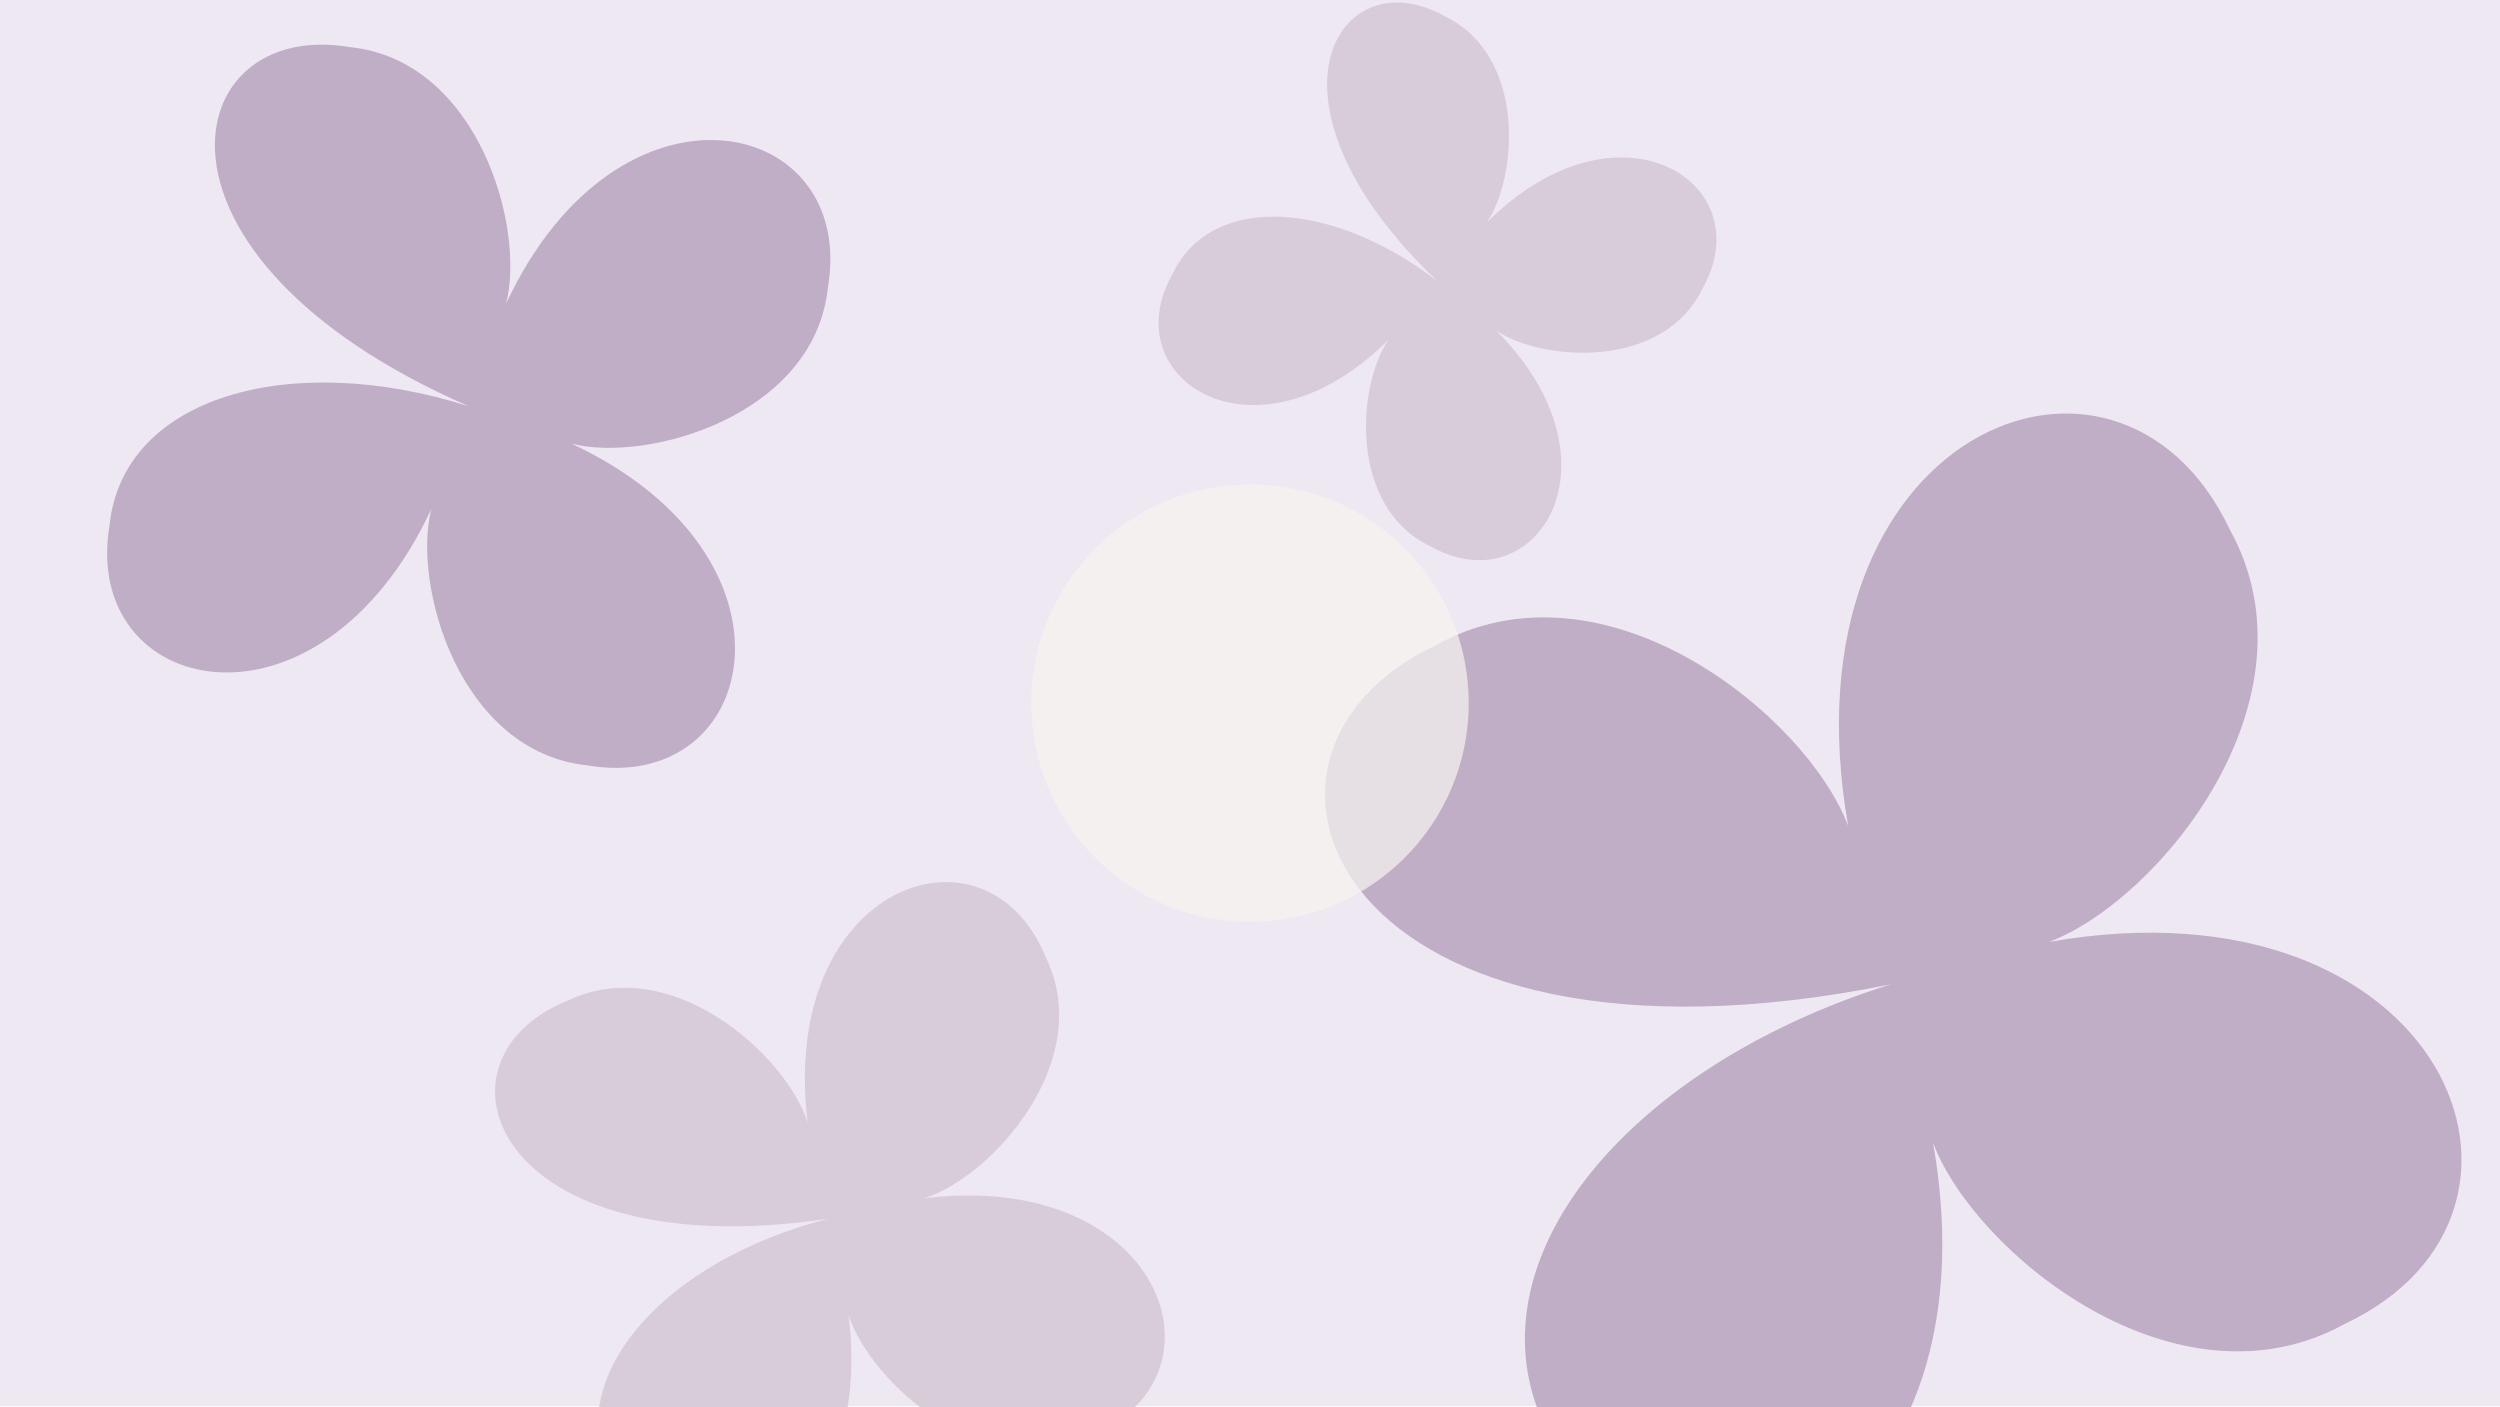
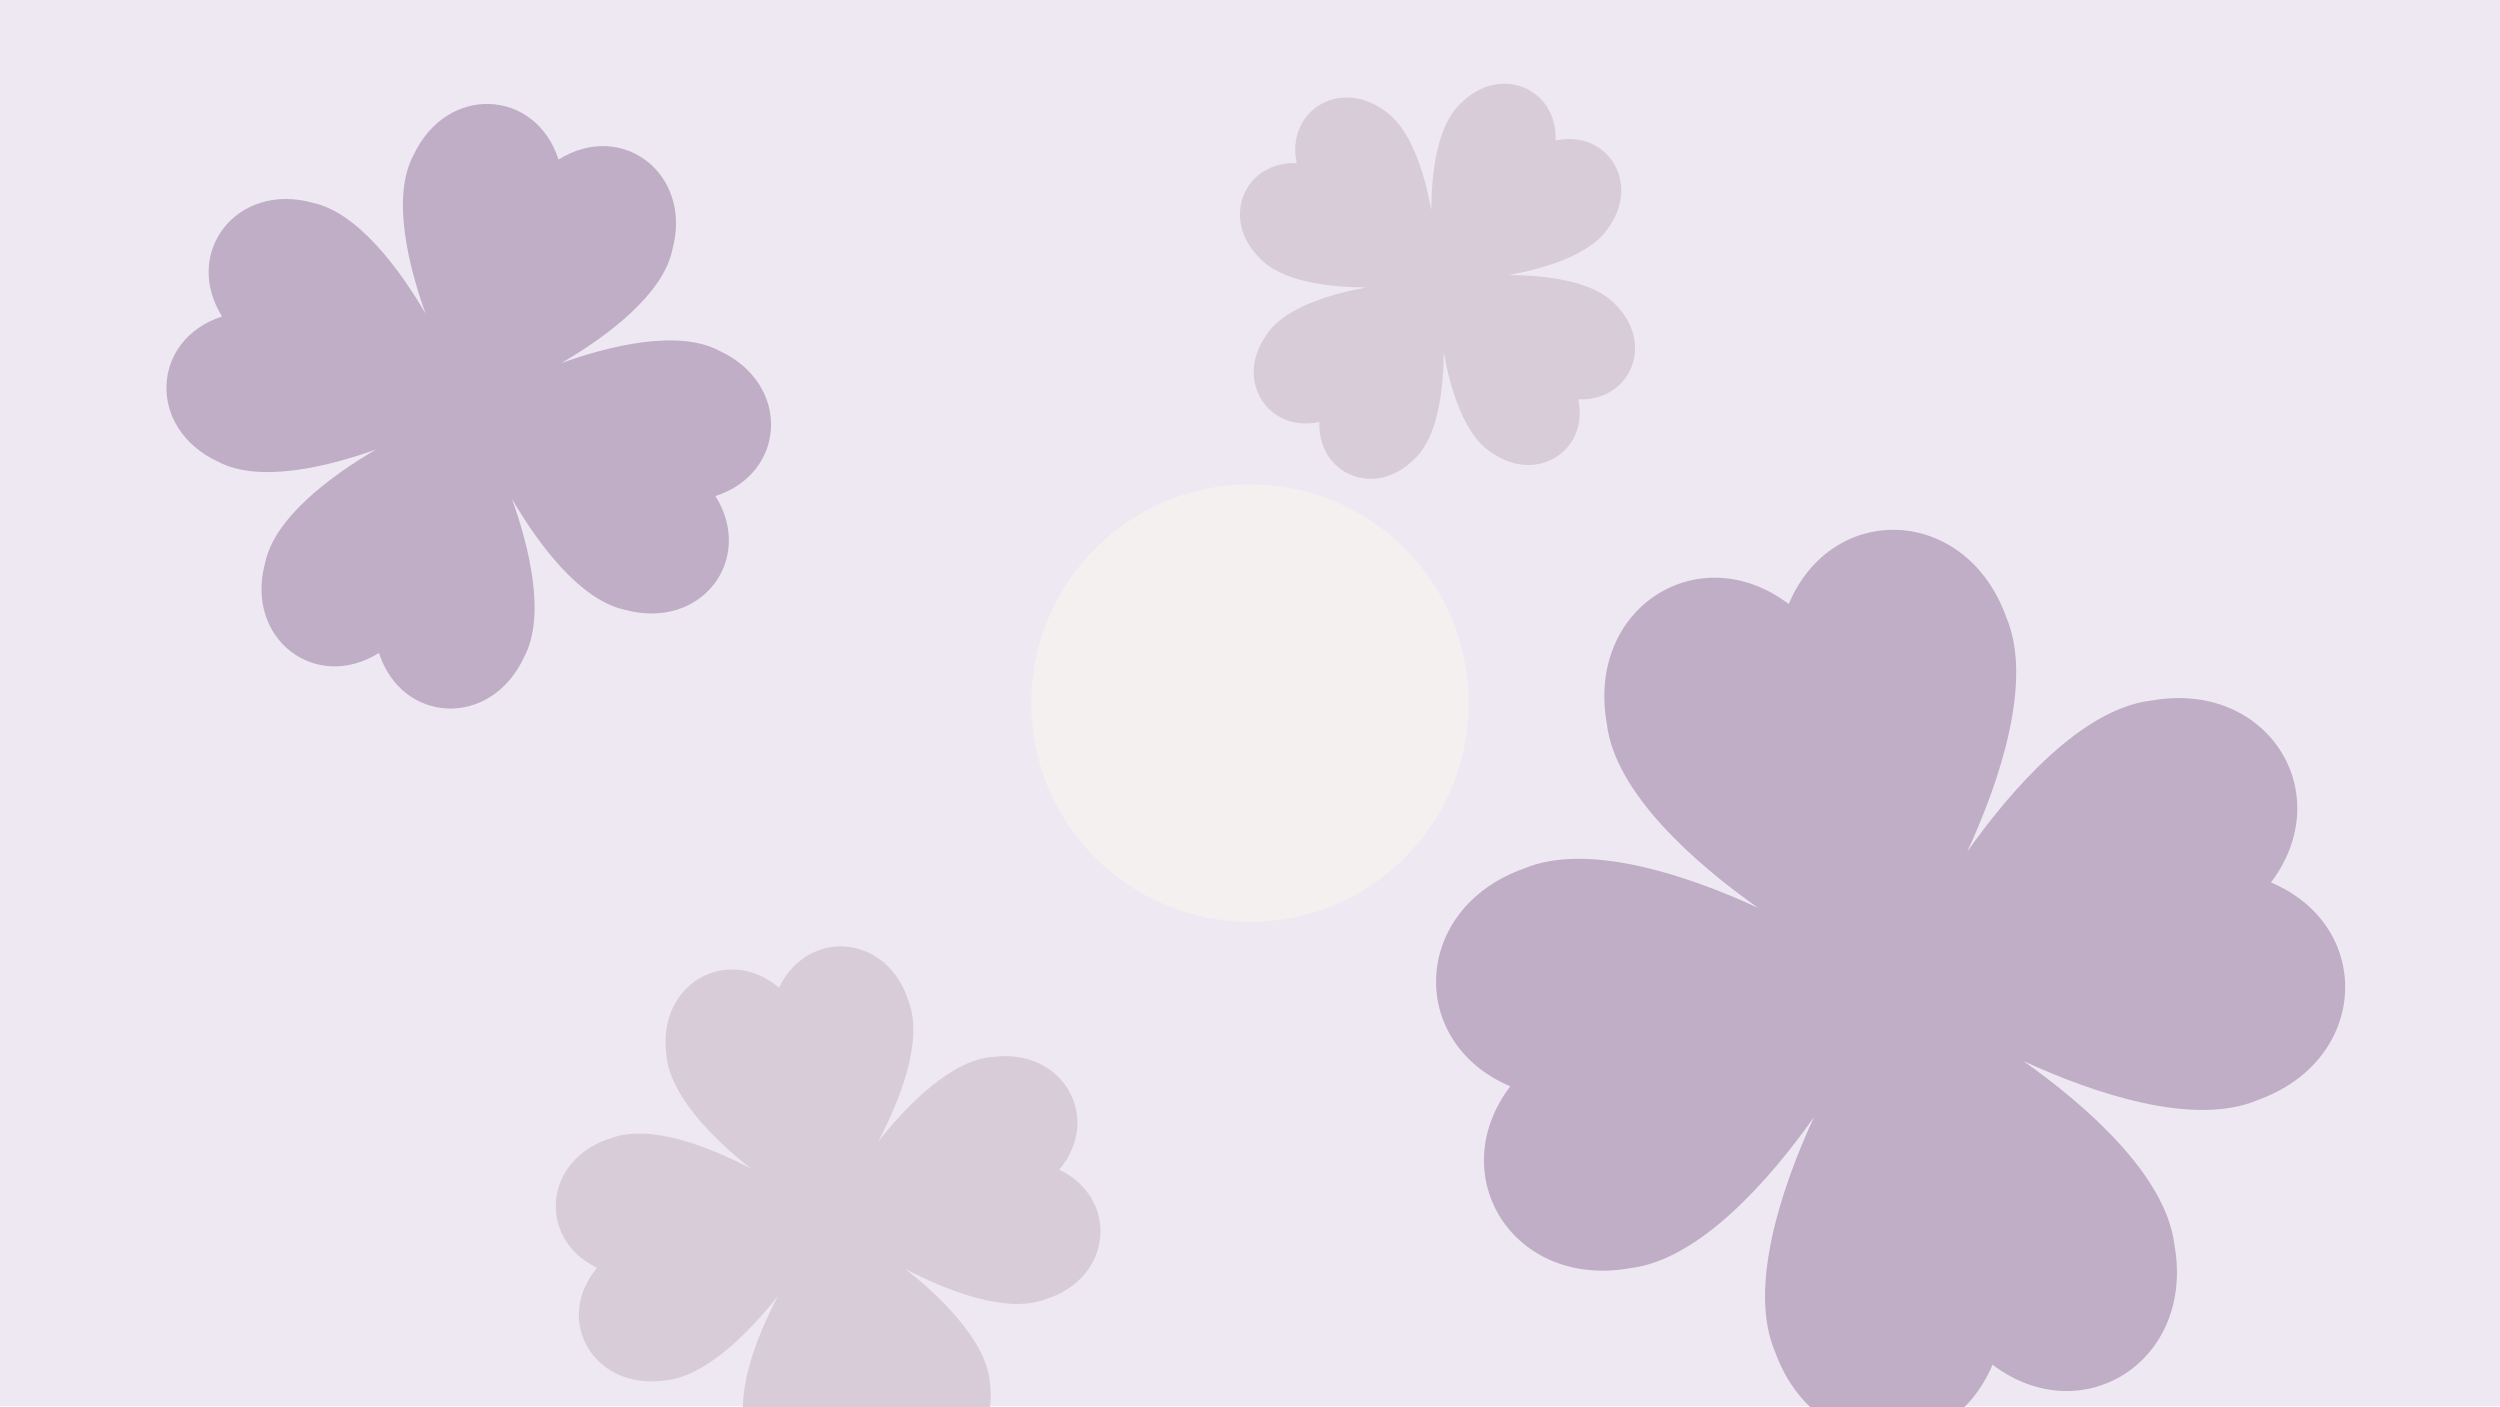
<svg xmlns="http://www.w3.org/2000/svg" viewBox="0 0 1600 900">
  <rect width="1600" height="900" fill="#eee8f2" />
  <defs>
-     <path id="c" d="M0 0C-240-15-260-170-150-190C-70-210-5-120 0-70C15-240 170-260 190-150C210-70 120-5 70 0C240 15 260 170 150 190C70 210 5 120 0 70C-15 240-170 260-190 150C-210 70-120 5 0 0Z" />
+     <path id="c" transform="scale(4.2) translate(-50 -50)" d="M50 10 C43 1 30 5 29 17 C28 24 34 33 39 39 C33 34 24 28 17 29 C5 30 1 43 10 50 C1 57 5 70 17 71 C24 72 33 66 39 61 C34 67 28 76 29 83 C30 95 43 99 50 90 C57 99 70 95 71 83 C72 76 66 67 61 61 C67 66 76 72 83 71 C95 70 99 57 90 50 C99 43 95 30 83 29 C76 28 67 34 61 39 C66 33 72 24 71 17 C70 5 57 1 50 10 Z" />
  </defs>
  <g fill="#c0adc6">
    <use href="#c" transform="translate(300 260) rotate(20)" />
    <use href="#c" transform="translate(1210 630) rotate(-15) scale(1.5)" />
  </g>
  <g fill="#d8ccd9">
    <use href="#c" transform="translate(920 180) rotate(40) scale(.7)" />
    <use href="#c" transform="translate(530 780) rotate(-12) scale(.9)" />
  </g>
  <circle cx="800" cy="450" r="140" fill="#f6f3ef" opacity=".7" />
</svg>
